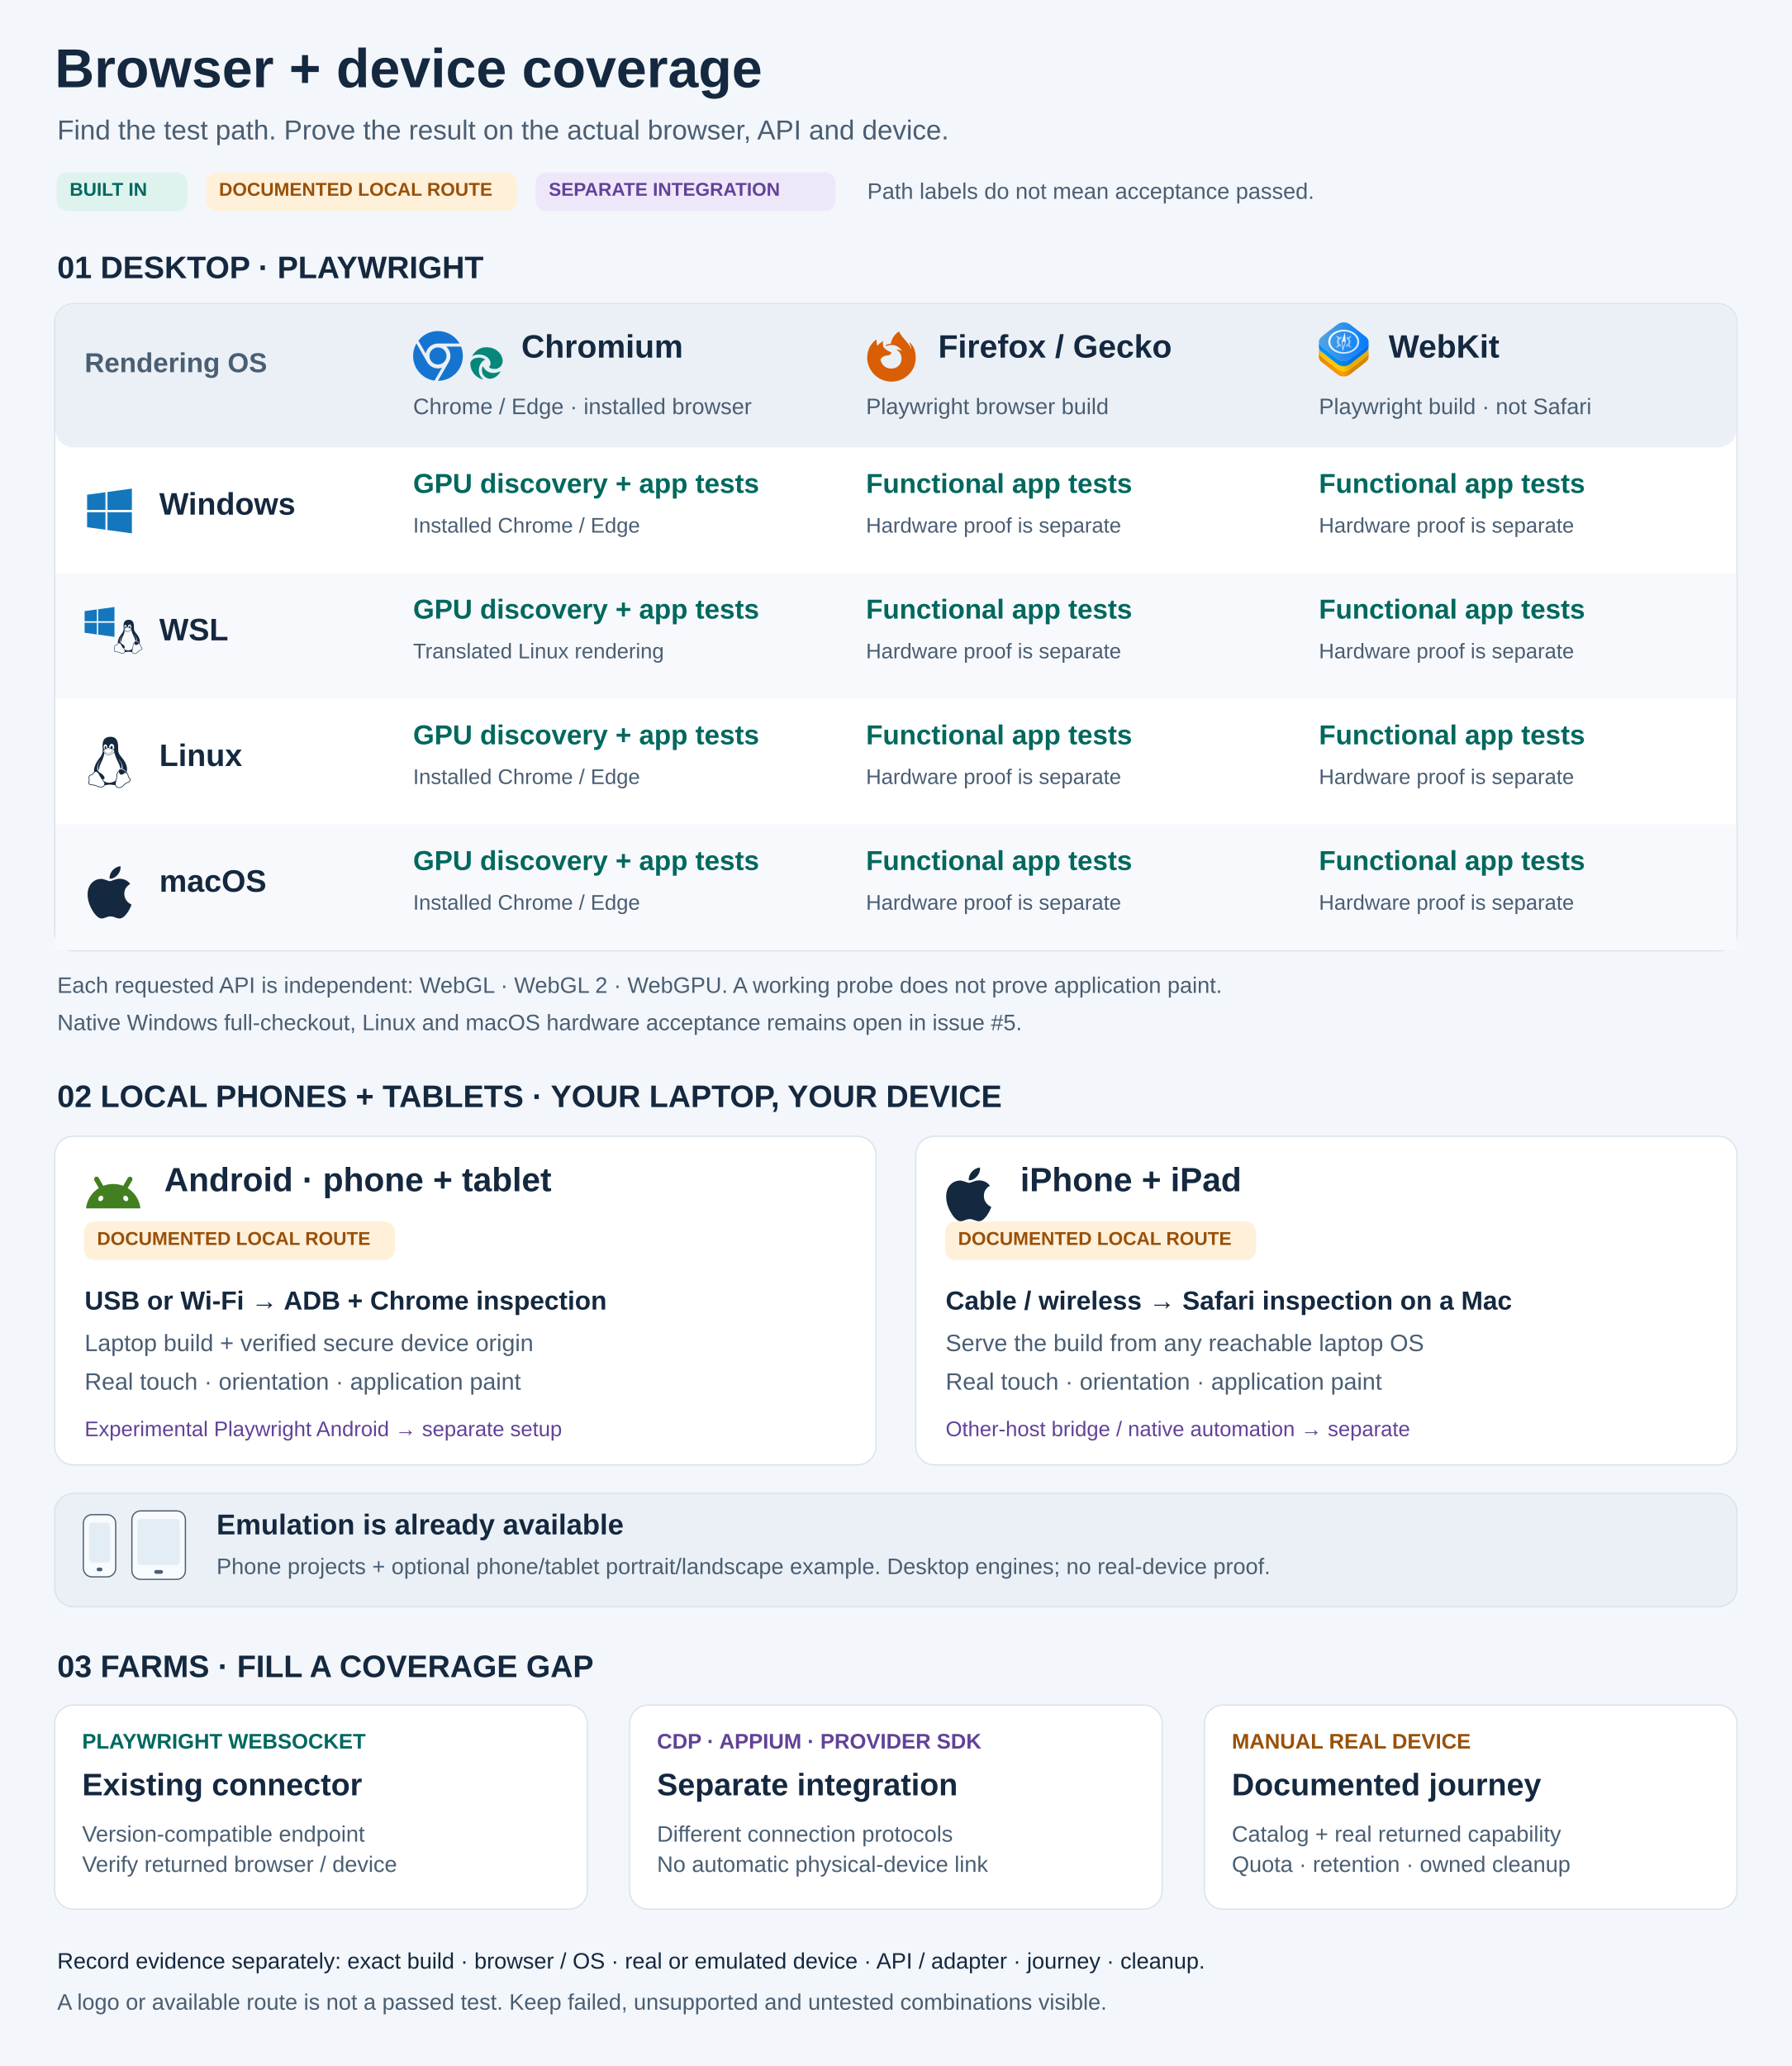
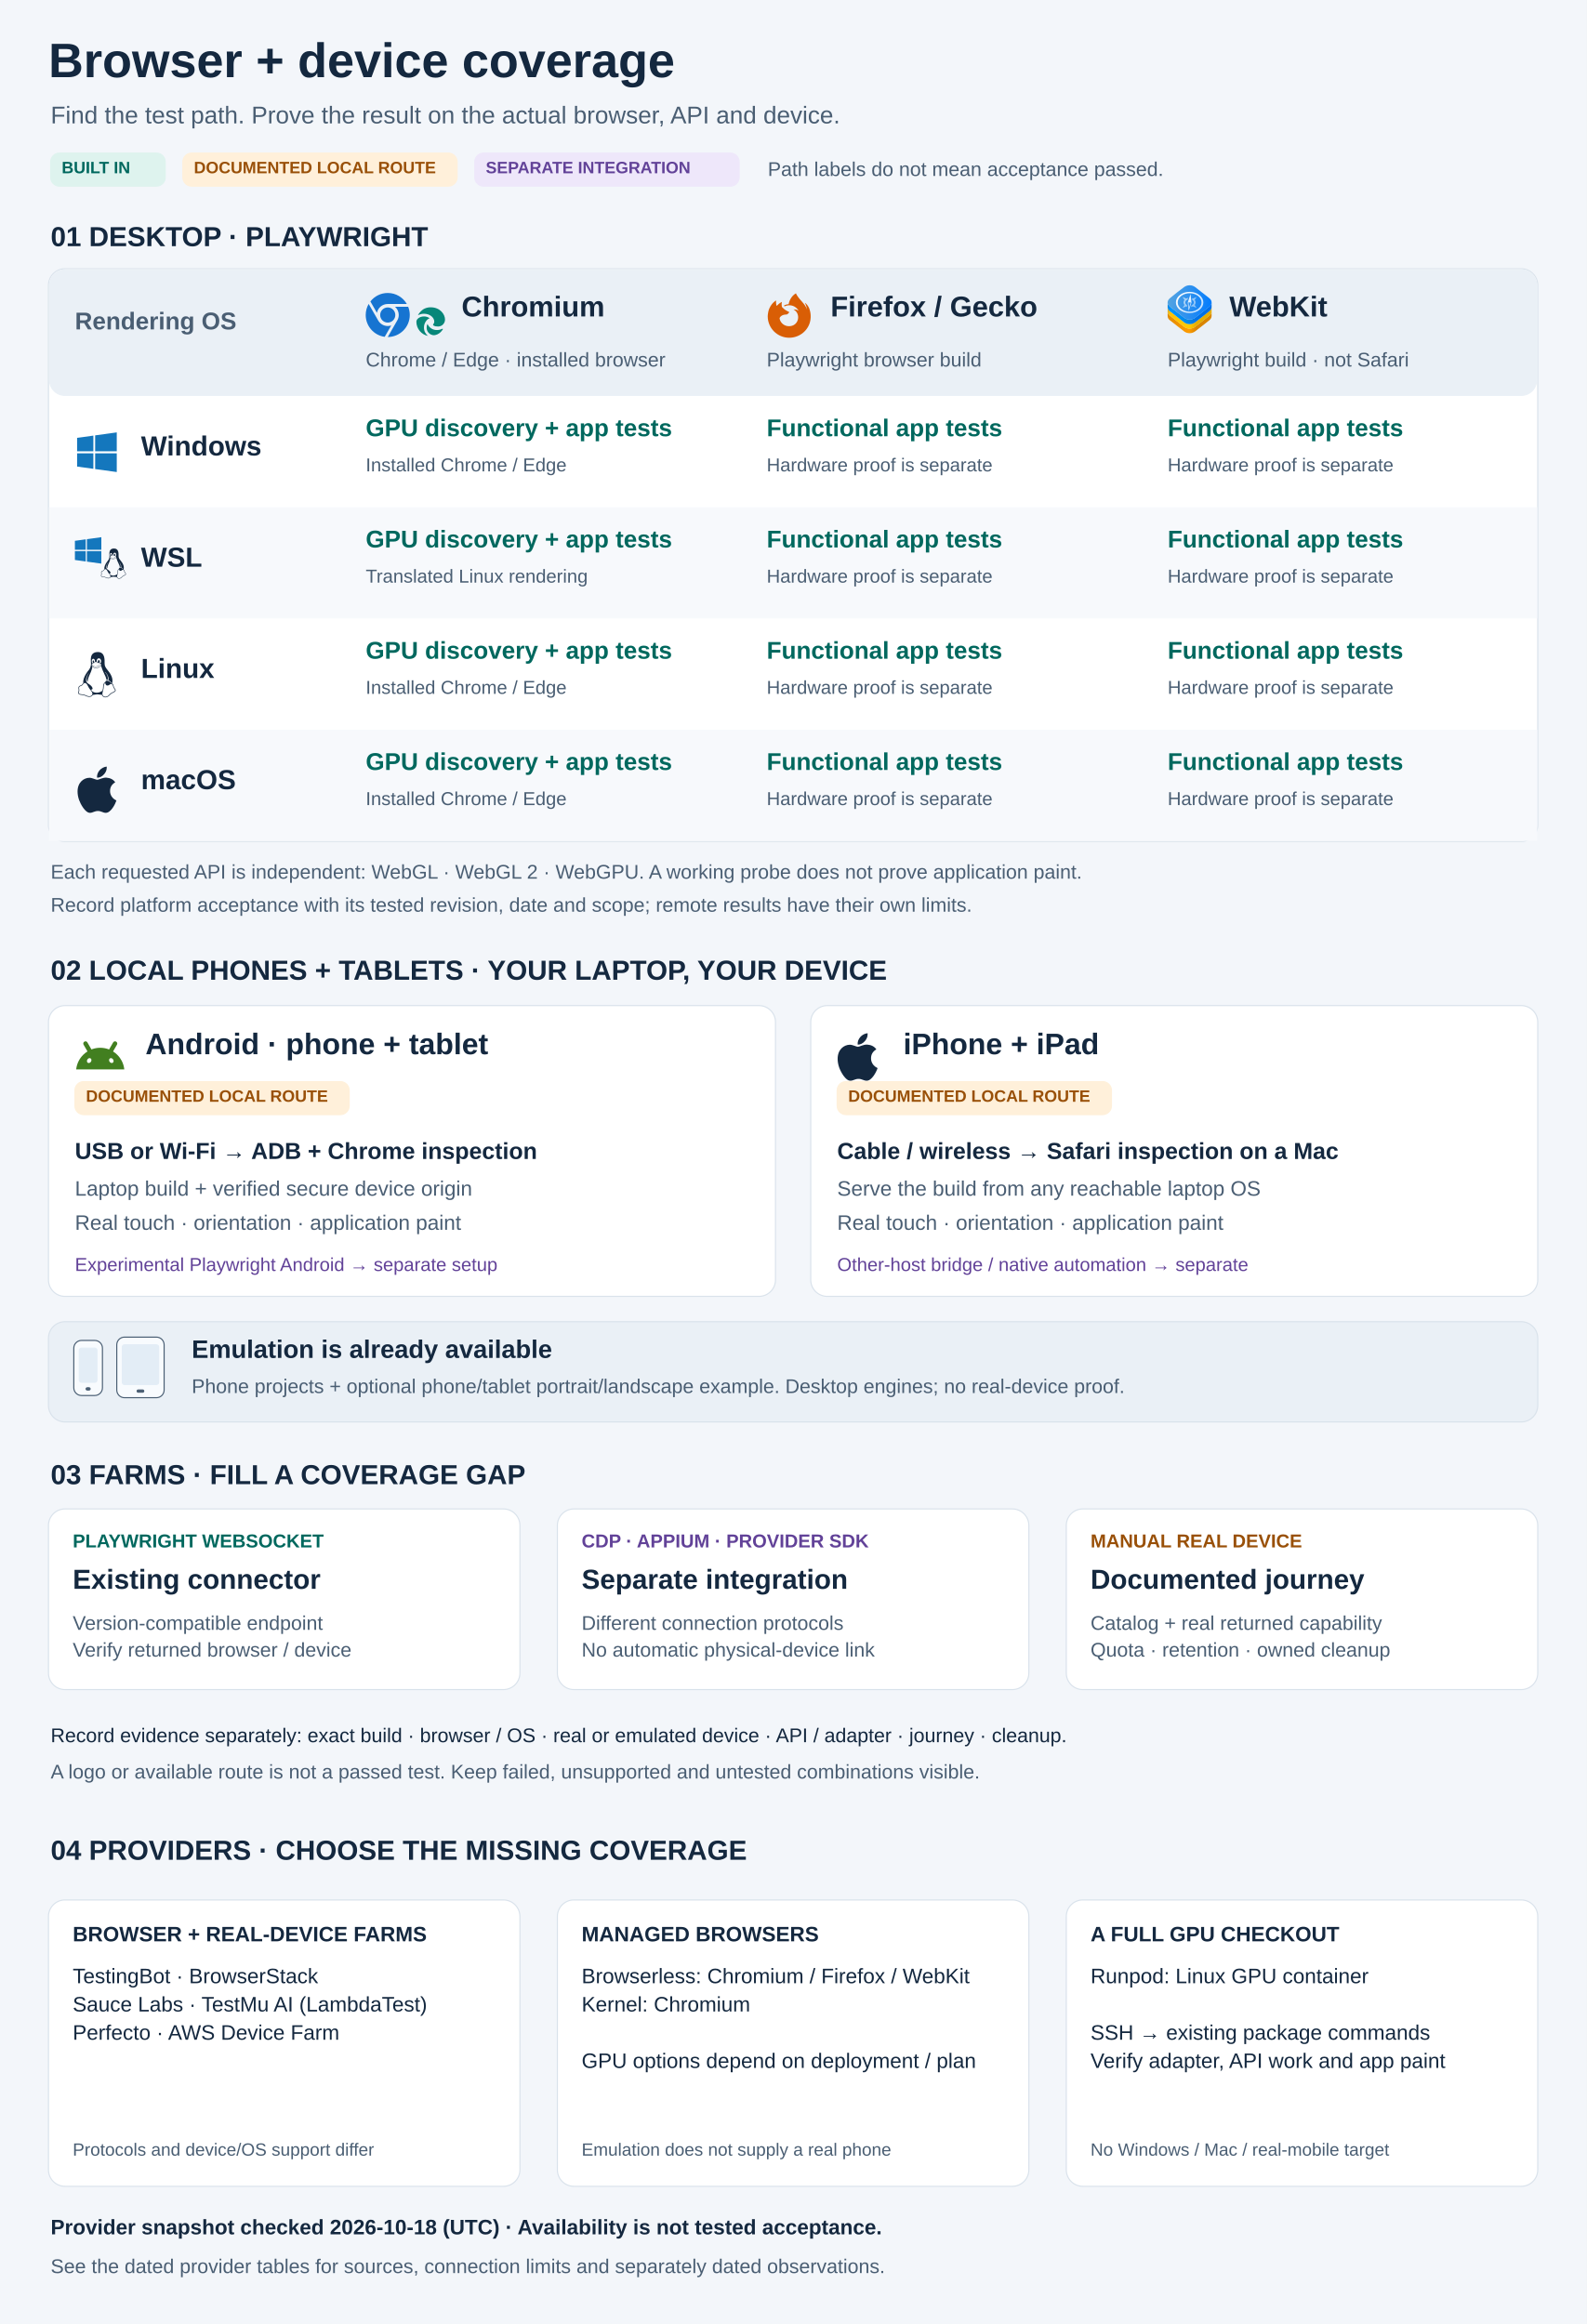
- <svg xmlns="http://www.w3.org/2000/svg" viewBox="0 0 1440 1660" width="1440" height="1660" font-family="Arial, Helvetica, sans-serif" role="img" aria-labelledby="title desc">
-   <rect x="0" y="0" width="1440" height="1660" rx="0" fill="#f3f6fa" stroke="#f3f6fa" />
+ <svg xmlns="http://www.w3.org/2000/svg" viewBox="0 0 1440 2110" width="1440" height="2110" font-family="Arial, Helvetica, sans-serif" role="img" aria-labelledby="title desc">
+   <rect x="0" y="0" width="1440" height="2110" rx="0" fill="#f3f6fa" stroke="#f3f6fa" />
  <text font-size="44" fill="#14283f" font-weight="700">
    <tspan x="44" y="70.08">Browser + device coverage</tspan>
  </text>
  <text font-size="22" fill="#4a5e73" font-weight="400">
    <tspan x="46" y="112.04">Find the test path. Prove the result on the actual browser, API and device.</tspan>
  </text>
  <rect x="46" y="139" width="104" height="30" rx="8" fill="#def3ee" stroke="#def3ee" />
  <text font-size="15" fill="#00685e" font-weight="700">
    <tspan x="56" y="157.3">BUILT IN</tspan>
  </text>
  <rect x="166" y="139" width="249" height="30" rx="8" fill="#fff0da" stroke="#fff0da" />
  <text font-size="15" fill="#995008" font-weight="700">
    <tspan x="176" y="157.3">DOCUMENTED LOCAL ROUTE</tspan>
  </text>
  <rect x="431" y="139" width="240" height="30" rx="8" fill="#eee7fa" stroke="#eee7fa" />
  <text font-size="15" fill="#624298" font-weight="700">
    <tspan x="441" y="157.3">SEPARATE INTEGRATION</tspan>
  </text>
  <text font-size="18" fill="#4a5e73" font-weight="400">
    <tspan x="697" y="159.76">Path labels do not mean acceptance passed.</tspan>
  </text>
  <text font-size="25" fill="#14283f" font-weight="700">
    <tspan x="46" y="223.5">01   DESKTOP · PLAYWRIGHT</tspan>
  </text>
  <rect x="44" y="244" width="1352" height="520" rx="15" fill="white" stroke="#d9e2eb" />
  <rect x="45" y="245" width="1350" height="114" rx="14" fill="#eaf0f6" stroke="#eaf0f6" />
  <text font-size="22" fill="#4a5e73" font-weight="700">
    <tspan x="68" y="299.04">Rendering OS</tspan>
  </text>
  <svg x="332" y="266" width="40" height="40.0" viewBox="0 0 512 512" fill="#1674d1" color="#1674d1">
    <path fill="currentColor" d="M0 256c0-46.6 12.5-90.4 34.3-128.9L144.1 318.3c21.9 39.2 63.8 65.7 111.9 65.7 14.3 0 27.1-2.3 40.8-6.6L220.5 509.6C95.9 492.3 0 385.3 0 256zm365.1 65.6c12.3-19.2 18.9-42.5 18.9-65.6 0-38.2-16.8-72.5-43.3-96l152.7 0c12 29.6 18.6 62.1 18.6 96 0 141.4-114.6 255.1-256 256L365.1 321.6zM477.8 128L256 128c-62.9 0-113.7 44.1-125.5 102.7L54.2 98.5C101 38.5 174 0 256 0 350.8 0 433.5 51.5 477.8 128zM344 256a88 88 0 1 1 -176 0 88 88 0 1 1 176 0z" />
  </svg>
  <svg x="378" y="279" width="26" height="26.0" viewBox="0 0 512 512" fill="#078779" color="#078779">
    <path fill="currentColor" d="M120.1 37.4c41-25.2 87.6-38.2 134.9-37.4 168 0 257 123.8 257 219.5-.1 32.7-13 63.9-35.9 87.2-22.9 23.2-54 36.5-86.7 37-75.2 0-91.5-23.1-91.5-32 0-3.8 1.2-6.2 4.8-9.4l1-1.2 .4-1.6c10.5-11.5 15.9-26.2 15.9-41.6 0-78.7-82.2-142.7-184-142.7-37.5-.3-74.5 8.9-107.5 26.9 27-57.5 82.7-97.6 91.3-103.8 .8-.6 .3-.8 .3-.8zm15.6 318.1c-1.4 30 4.6 60 16.4 87.2 13.6 26.4 32.7 51 56.5 69.3-59.5-11.5-111.5-43.9-149.4-89.3-38.1-46.4-59.2-104.3-59.2-164.8 0-51.2 62.4-94.4 136-94.4 36.6-.6 72.4 10.9 101.8 32.7l-3.6 1.2c-51.5 17.6-98.5 90.7-98.5 158.1zM469.8 400l-.7 .1c-11.8 18.8-25.9 35.1-42.2 49.5-30.8 28-68.1 45.5-108.8 49.9-18.6 .3-36.8-3.2-53.8-11.4-25.6-10.3-47.1-30-61.6-53-14.4-23.9-21.1-51.7-19-79.6-.6-20.1 5.4-40.3 15-58.2 13.9 33.1 37.5 61.3 67.6 80.8s65.5 29.5 101.4 28.6c31 .3 62.1-6.7 90.2-20.5l1.9-.9c3.9-2.3 7.7-3.9 11.6 0 4.5 4.9 1.8 9.2-1.2 14-.2 .2-.3 .5-.4 .7z" />
  </svg>
  <text font-size="26" fill="#14283f" font-weight="700">
    <tspan x="419" y="287.32">Chromium</tspan>
  </text>
  <text font-size="18" fill="#4a5e73" font-weight="400">
    <tspan x="332" y="332.76">Chrome / Edge · installed browser</tspan>
  </text>
  <svg x="696" y="266" width="41" height="41.0" viewBox="0 0 512 512" fill="#d95e05" color="#d95e05">
    <path fill="currentColor" d="M130.2 127.5l0 0zm351.4 45.4c-10.6-25.5-32.1-53-48.9-61.7 13.7 26.9 21.7 53.9 24.7 74 0 .1 0 .3 .1 .4-27.6-68.8-74.4-96.5-112.6-156.8-15-23.7-10.9-25.2-13.1-24.7l-.1 .1c-46.7 26-75.3 78.4-82.6 122.7-16.6 .9-32.9 5-47.9 12.1-1.4 .6-2.5 1.7-3.1 3s-.9 2.8-.6 4.3c.2 .8 .6 1.6 1.1 2.3s1.2 1.3 1.9 1.7 1.6 .7 2.4 .8 1.7 0 2.5-.3l.5-.2c15.5-7.3 32.4-11.2 49.5-11.3 62.8-.6 97.2 44 107.6 62.3-13-9.2-36.4-18.2-58.8-14.3 87.7 43.9 64.2 194.5-57.4 189.2-59.5-2.6-97.1-51-100.5-90.8 0 0 11.2-41.9 80.6-41.9 7.5 0 28.9-20.9 29.3-27-.1-2-42.5-18.9-59.1-35.2-8.8-8.7-13.1-12.9-16.8-16.1-2-1.7-4.1-3.3-6.3-4.8-5.6-19.5-5.8-40-.7-59.6-25.1 11.4-44.6 29.4-58.7 45.4l-.1 0c-9.7-12.2-9-52.6-8.4-61.1-.1-.5-7.2 3.7-8.2 4.3-8.6 6.1-16.5 12.9-23.8 20.4-16.3 16.6-44.1 50.2-55.5 101.2-4.5 20.4-6.8 44.4-6.8 52.3 0 134.7 109.2 243.9 243.9 243.9 120.6 0 223-87.2 240.4-202.6 11.6-76.7-14.7-131.1-14.7-132z" />
  </svg>
  <text font-size="26" fill="#14283f" font-weight="700">
    <tspan x="754" y="287.32">Firefox / Gecko</tspan>
  </text>
  <text font-size="18" fill="#4a5e73" font-weight="400">
    <tspan x="696" y="332.76">Playwright browser build</tspan>
  </text>
  <svg x="1060" y="259" width="40" height="43.542" viewBox="0 0 463 504" fill="#14283f" color="#14283f">
    <defs>
      <linearGradient id="bottom" x1="0%" x2="100%" y1="27.5%" y2="27.5%">
        <stop offset="0%" stop-color="#db8700" />
        <stop offset="6%" stop-color="#e68d00" />
        <stop offset="49%" stop-color="#fd9b00" />
        <stop offset="65%" stop-color="#d98500" />
        <stop offset="100%" stop-color="#d98500" />
      </linearGradient>
      <linearGradient id="middle" x1="0%" x2="100%" y1="27.5%" y2="27.5%">
        <stop offset="0%" stop-color="#d9af2b" />
        <stop offset="6%" stop-color="#ffc204" />
        <stop offset="49%" stop-color="#ffca00" />
        <stop offset="64%" stop-color="#e5ae00" />
        <stop offset="100%" stop-color="#e5ae00" />
      </linearGradient>
      <linearGradient id="top" x1="0%" x2="100%" y1="27.5%" y2="27.5%">
        <stop offset="0%" stop-color="#0086e6" />
        <stop offset="8%" stop-color="#0094fe" />
        <stop offset="49%" stop-color="#0186e4" />
        <stop offset="64%" stop-color="#0072e5" />
        <stop offset="100%" stop-color="#006ee7" />
      </linearGradient>
      <linearGradient id="cover" x1="0%" x2="100%" y1="50%" y2="60%">
        <stop offset="0%" stop-color="#54a4e1" />
        <stop offset="100%" stop-color="#027bfe" />
      </linearGradient>
      <linearGradient id="compass" x1="0%" x2="100%" y1="20%" y2="80%">
        <stop offset="0%" stop-color="#ffffff" />
        <stop offset="100%" stop-color="#c0e0ff" />
      </linearGradient>
      <linearGradient id="rose" x1="0%" x2="100%" y1="20%" y2="80%">
        <stop offset="0%" stop-color="#aed4f5" />
        <stop offset="100%" stop-color="#88c1fa" />
      </linearGradient>
    </defs>
    <path fill="url(#bottom)" d="M4.7 253.6a46.1 46.1 0 0 0-4.7 21c0 16.8 8.4 32.6 23.5 44.4 15.2 11.8 134.9 105.7 150.2 117.5A94 94 0 0 0 231 455c21.7 0 41.1-6.7 57.3-18.7 16.1-12 135.4-104.5 150.2-117.5 14.8-13 23.5-27.6 23.5-44.4v48.5c0 16.8-8.7 31.4-23.5 44.4s-134 105.5-150.2 117.5a94.6 94.6 0 0 1-57.3 18.7 94 94 0 0 1-57.3-18.5c-15.3-11.8-135-105.7-150.2-117.5A56.5 56.5 0 0 1 0 323.1v-48.7a46 46 0 0 1 4.7-20.8Z" />
    <path fill="url(#middle)" d="M4.7 206.1a46.1 46.1 0 0 0-4.7 21c0 16.8 8.4 32.6 23.5 44.4C38.7 283.3 158.4 377.2 173.7 389a94 94 0 0 0 57.3 18.5c21.7 0 41.1-6.7 57.3-18.7 16.1-12 135.4-104.5 150.2-117.5 14.8-13 23.5-27.6 23.5-44.4v48.5c0 16.8-8.7 31.4-23.5 44.4s-134 105.5-150.2 117.5A94.6 94.6 0 0 1 231 456a94 94 0 0 1-57.3-18.5C158.4 425.7 38.7 331.8 23.5 320A56.5 56.5 0 0 1 0 275.6v-48.7a46 46 0 0 1 4.7-20.8Z" />
    <path fill="url(#top)" d="M4.7 158.6a46.1 46.1 0 0 0-4.7 21c0 16.8 8.4 32.6 23.5 44.4 15.2 11.8 134.9 105.7 150.2 117.5A94 94 0 0 0 231 360c21.7 0 41.1-6.7 57.3-18.7 16.1-12 135.4-104.5 150.2-117.5 14.8-13 23.5-27.6 23.5-44.4v48.5c0 16.8-8.7 31.4-23.5 44.4s-134 105.5-150.2 117.5a94.6 94.6 0 0 1-57.3 18.7 94 94 0 0 1-57.3-18.5c-15.3-11.8-135-105.7-150.2-117.5A56.5 56.5 0 0 1 0 228.1v-48.7a46 46 0 0 1 4.7-20.8Z" />
    <path fill="url(#cover)" d="M173.7 342.6C158.4 330.8 38.7 236.9 23.5 225A56.5 56.5 0 0 1 0 180.6c0-16.8 7.2-29 23.5-44.4 16.3-15.4 134-106.8 150.2-117.8C190 7.4 209.3 0 231 0c21.7 0 41 6.6 57.3 18.4A7537 7537 0 0 1 438.5 136c14.5 12.4 23.5 27.6 23.5 44.4 0 16.8-8.7 31.4-23.5 44.4s-134 105.6-150.2 117.6A94.6 94.6 0 0 1 231 361a94 94 0 0 1-57.3-18.4Z" />
    <path fill="url(#compass)" d="M319.5 249c48.9-37.8 48.9-99.2 0-137s-128.1-37.8-177 0c-48.9 37.8-48.9 99.2 0 137s128.1 37.8 177 0Zm13.4 10.3c-56.3 43.6-147.5 43.6-203.8 0-56.3-43.5-56.3-114.1 0-157.6C185.4 58 276.6 58 333 101.7c56.3 43.5 56.3 114.1 0 157.6Zm-92-166.5 9.4 89-29.2 86.4-9.4-89 29.2-86.4Zm-22.4 86.8 6 59 19-57.3-25-1.7Z" />
    <path fill="url(#rose)" d="M256.8 135.6c3 1 5.8 2.2 8.6 3.6l39-15.9-20.5 30.2a40.3 40.3 0 0 1 0 54l20.5 30.2-39.1-16c-6 3-12.3 5.2-19 6.5l6-17.5c3.5-1.5 6.8-3.4 9.8-5.7 17.5-13.6 17.5-35.5 0-49-1-.9-2.2-1.6-3.4-2.4l-1.9-18Zm-100.2-12.3 39 16a74 74 0 0 1 20.1-6.8l-5.8 17.2a46 46 0 0 0-11 6.3c-17.5 13.5-17.5 35.4 0 49l4.4 3 1.9 17.7a70.9 70.9 0 0 1-9.5-4l-39.1 16 20.6-30.3a40.3 40.3 0 0 1 0-53.9l-20.6-30.2Z" />
  </svg>
  <text font-size="26" fill="#14283f" font-weight="700">
    <tspan x="1116" y="287.32">WebKit</tspan>
  </text>
  <text font-size="18" fill="#4a5e73" font-weight="400">
    <tspan x="1060" y="332.76">Playwright build · not Safari</tspan>
  </text>
  <svg x="70" y="390" width="36" height="41.143" viewBox="0 0 448 512" fill="#1477bd" color="#1477bd">
    <path fill="currentColor" d="M0 93.7l183.6-25.3 0 177.4-183.6 0 0-152.1zM0 418.3l183.6 25.3 0-175.2-183.6 0 0 149.9zm203.8 28l244.2 33.7 0-211.6-244.2 0 0 177.9zm0-380.6l0 180.1 244.2 0 0-213.8-244.2 33.7z" />
  </svg>
  <text font-size="25" fill="#14283f" font-weight="700">
    <tspan x="128" y="413.5">Windows</tspan>
  </text>
  <text font-size="22" fill="#00685e" font-weight="700">
    <tspan x="332" y="396.04">GPU discovery + app tests</tspan>
  </text>
  <text font-size="17" fill="#4a5e73" font-weight="400">
    <tspan x="332" y="427.94">Installed Chrome / Edge</tspan>
  </text>
  <text font-size="22" fill="#00685e" font-weight="700">
    <tspan x="696" y="396.04">Functional app tests</tspan>
  </text>
  <text font-size="17" fill="#4a5e73" font-weight="400">
    <tspan x="696" y="427.94">Hardware proof is separate</tspan>
  </text>
  <text font-size="22" fill="#00685e" font-weight="700">
    <tspan x="1060" y="396.04">Functional app tests</tspan>
  </text>
  <text font-size="17" fill="#4a5e73" font-weight="400">
    <tspan x="1060" y="427.94">Hardware proof is separate</tspan>
  </text>
  <rect x="45" y="461" width="1350" height="100" rx="0" fill="#f7f9fc" stroke="#f7f9fc" />
  <svg x="68" y="486" width="24" height="27.429" viewBox="0 0 448 512" fill="#1477bd" color="#1477bd">
    <path fill="currentColor" d="M0 93.7l183.6-25.3 0 177.4-183.6 0 0-152.1zM0 418.3l183.6 25.3 0-175.2-183.6 0 0 149.9zm203.8 28l244.2 33.7 0-211.6-244.2 0 0 177.9zm0-380.6l0 180.1 244.2 0 0-213.8-244.2 33.7z" />
  </svg>
  <svg x="91" y="498" width="24" height="27.429" viewBox="0 0 448 512" fill="#14283f" color="#14283f">
    <path fill="currentColor" d="M220.9 123.3c1 .5 1.8 1.7 3 1.7 1.1 0 2.8-.4 2.9-1.5 .2-1.4-1.9-2.3-3.2-2.9-1.7-.7-3.9-1-5.5-.1-.4 .2-.8 .7-.6 1.1 .3 1.3 2.3 1.1 3.4 1.7zM199 125c1.2 0 2-1.2 3-1.7 1.1-.6 3.1-.4 3.5-1.6 .2-.4-.2-.9-.6-1.1-1.6-.9-3.8-.6-5.5 .1-1.3 .6-3.4 1.5-3.2 2.9 .1 1 1.8 1.5 2.8 1.4zM420 403.8c-3.6-4-5.3-11.6-7.2-19.7-1.8-8.1-3.9-16.8-10.5-22.4-1.3-1.1-2.6-2.1-4-2.9-1.3-.8-2.7-1.5-4.1-2 9.2-27.3 5.6-54.5-3.7-79.1-11.4-30.1-31.3-56.4-46.5-74.4-17.1-21.5-33.7-41.9-33.4-72 .5-45.9 5.1-131.2-75.8-131.3-102.4-.2-76.8 103.4-77.9 135.2-1.7 23.4-6.4 41.8-22.5 64.7-18.9 22.5-45.5 58.8-58.1 96.7-6 17.9-8.8 36.1-6.2 53.3-6.5 5.8-11.4 14.7-16.6 20.2-4.2 4.3-10.3 5.9-17 8.3s-14 6-18.5 14.5c-2.1 3.9-2.8 8.1-2.8 12.4 0 3.9 .6 7.9 1.2 11.8 1.2 8.1 2.5 15.7 .8 20.8-5.2 14.4-5.9 24.4-2.2 31.7 3.8 7.3 11.4 10.5 20.1 12.3 17.3 3.6 40.8 2.7 59.3 12.5 19.8 10.4 39.9 14.1 55.9 10.4 11.6-2.6 21.1-9.6 25.9-20.2 12.5-.1 26.3-5.4 48.3-6.6 14.9-1.2 33.6 5.3 55.1 4.1 .6 2.3 1.4 4.6 2.5 6.7l0 .1c8.3 16.7 23.8 24.3 40.3 23 16.6-1.3 34.1-11 48.3-27.9 13.6-16.4 36-23.2 50.9-32.2 7.4-4.5 13.4-10.1 13.9-18.3 .4-8.2-4.4-17.3-15.5-29.7zM223.8 87.3c9.8-22.2 34.2-21.8 44-.4 6.5 14.2 3.6 30.9-4.3 40.4-1.6-.8-5.9-2.6-12.6-4.9 1.1-1.2 3.1-2.7 3.9-4.6 4.8-11.8-.2-27-9.1-27.3-7.3-.5-13.9 10.8-11.8 23-4.1-2-9.4-3.5-13-4.4-1-6.9-.3-14.6 2.9-21.8zM183.1 75.8c10.1 0 20.8 14.2 19.1 33.5-3.5 1-7.1 2.5-10.2 4.6 1.2-8.9-3.3-20.1-9.6-19.6-8.4 .7-9.8 21.2-1.8 28.1 1 .8 1.9-.2-5.9 5.5-15.6-14.6-10.5-52.1 8.4-52.1zm-13.6 60.7c6.2-4.6 13.6-10 14.1-10.5 4.7-4.4 13.5-14.2 27.9-14.2 7.1 0 15.6 2.3 25.9 8.9 6.3 4.1 11.3 4.4 22.6 9.3 8.4 3.5 13.7 9.7 10.5 18.2-2.6 7.1-11 14.4-22.7 18.1-11.1 3.6-19.8 16-38.2 14.9-3.9-.2-7-1-9.6-2.1-8-3.5-12.2-10.4-20-15-8.6-4.8-13.2-10.4-14.7-15.3-1.4-4.9 0-9 4.2-12.3zm3.3 334c-2.7 35.1-43.9 34.4-75.3 18-29.9-15.8-68.6-6.5-76.5-21.9-2.4-4.7-2.4-12.7 2.6-26.4l0-.2c2.4-7.6 .6-16-.6-23.9-1.2-7.8-1.8-15 .9-20 3.5-6.7 8.5-9.1 14.8-11.3 10.3-3.7 11.8-3.4 19.6-9.9 5.5-5.7 9.5-12.9 14.3-18 5.1-5.5 10-8.1 17.7-6.9 8.1 1.2 15.1 6.8 21.9 16l19.6 35.6c9.5 19.9 43.1 48.4 41 68.9zm-1.4-25.9c-4.1-6.6-9.6-13.6-14.4-19.6 7.1 0 14.2-2.2 16.7-8.9 2.3-6.2 0-14.9-7.4-24.9-13.5-18.2-38.3-32.5-38.3-32.5-13.5-8.4-21.1-18.7-24.6-29.9s-3-23.3-.3-35.2c5.2-22.9 18.6-45.2 27.2-59.2 2.3-1.7 .8 3.2-8.7 20.8-8.5 16.1-24.4 53.3-2.6 82.4 .6-20.7 5.5-41.8 13.8-61.5 12-27.4 37.3-74.9 39.3-112.7 1.1 .8 4.6 3.2 6.2 4.1 4.6 2.7 8.1 6.7 12.6 10.3 12.4 10 28.5 9.2 42.4 1.2 6.2-3.5 11.2-7.5 15.9-9 9.9-3.1 17.8-8.6 22.3-15 7.7 30.4 25.7 74.3 37.2 95.7 6.1 11.4 18.3 35.5 23.6 64.6 3.3-.1 7 .4 10.9 1.4 13.8-35.7-11.7-74.2-23.3-84.9-4.7-4.6-4.9-6.6-2.6-6.5 12.6 11.2 29.2 33.7 35.2 59 2.8 11.6 3.3 23.7 .4 35.7 16.4 6.8 35.9 17.9 30.7 34.8-2.2-.1-3.2 0-4.2 0 3.2-10.1-3.9-17.6-22.8-26.1-19.6-8.6-36-8.6-38.3 12.5-12.1 4.2-18.3 14.7-21.4 27.3-2.8 11.2-3.6 24.7-4.4 39.9-.5 7.7-3.6 18-6.8 29-32.1 22.9-76.7 32.9-114.3 7.2zm257.4-11.5c-.9 16.8-41.2 19.9-63.2 46.5-13.2 15.7-29.4 24.4-43.6 25.5s-26.5-4.8-33.7-19.3c-4.7-11.1-2.4-23.1 1.1-36.3 3.7-14.2 9.2-28.8 9.9-40.6 .8-15.2 1.7-28.5 4.2-38.7 2.6-10.3 6.6-17.2 13.7-21.1 .3-.2 .7-.3 1-.5 .8 13.2 7.3 26.6 18.8 29.5 12.6 3.3 30.7-7.5 38.4-16.3 9-.3 15.7-.9 22.6 5.1 9.9 8.5 7.1 30.3 17.1 41.6 10.6 11.6 14 19.5 13.7 24.6zM173.4 148.7c2 1.9 4.7 4.5 8 7.1 6.6 5.2 15.8 10.6 27.3 10.6 11.6 0 22.5-5.9 31.8-10.8 4.9-2.6 10.9-7 14.8-10.4s5.9-6.3 3.1-6.6-2.6 2.6-6 5.1c-4.4 3.2-9.7 7.4-13.9 9.8-7.4 4.2-19.5 10.2-29.9 10.2s-18.7-4.8-24.9-9.7c-3.1-2.5-5.7-5-7.7-6.9-1.5-1.4-1.9-4.6-4.3-4.9-1.4-.1-1.8 3.7 1.7 6.5z" />
  </svg>
  <text font-size="25" fill="#14283f" font-weight="700">
    <tspan x="128" y="514.5">WSL</tspan>
  </text>
  <text font-size="22" fill="#00685e" font-weight="700">
    <tspan x="332" y="497.04">GPU discovery + app tests</tspan>
  </text>
  <text font-size="17" fill="#4a5e73" font-weight="400">
    <tspan x="332" y="528.94">Translated Linux rendering</tspan>
  </text>
  <text font-size="22" fill="#00685e" font-weight="700">
    <tspan x="696" y="497.04">Functional app tests</tspan>
  </text>
  <text font-size="17" fill="#4a5e73" font-weight="400">
    <tspan x="696" y="528.94">Hardware proof is separate</tspan>
  </text>
  <text font-size="22" fill="#00685e" font-weight="700">
    <tspan x="1060" y="497.04">Functional app tests</tspan>
  </text>
  <text font-size="17" fill="#4a5e73" font-weight="400">
    <tspan x="1060" y="528.94">Hardware proof is separate</tspan>
  </text>
  <svg x="70" y="592" width="36" height="41.143" viewBox="0 0 448 512" fill="#14283f" color="#14283f">
    <path fill="currentColor" d="M220.9 123.3c1 .5 1.8 1.7 3 1.7 1.1 0 2.8-.4 2.9-1.5 .2-1.4-1.9-2.3-3.2-2.9-1.7-.7-3.9-1-5.5-.1-.4 .2-.8 .7-.6 1.1 .3 1.3 2.3 1.1 3.4 1.7zM199 125c1.2 0 2-1.2 3-1.7 1.1-.6 3.1-.4 3.5-1.6 .2-.4-.2-.9-.6-1.1-1.6-.9-3.8-.6-5.5 .1-1.3 .6-3.4 1.5-3.2 2.9 .1 1 1.8 1.5 2.8 1.4zM420 403.8c-3.6-4-5.3-11.6-7.2-19.7-1.8-8.1-3.9-16.8-10.5-22.4-1.3-1.1-2.6-2.1-4-2.9-1.3-.8-2.7-1.5-4.1-2 9.2-27.3 5.6-54.5-3.7-79.1-11.4-30.1-31.3-56.4-46.5-74.4-17.1-21.5-33.7-41.9-33.4-72 .5-45.9 5.1-131.2-75.8-131.3-102.4-.2-76.8 103.4-77.9 135.2-1.7 23.4-6.4 41.8-22.5 64.7-18.9 22.5-45.5 58.8-58.1 96.7-6 17.9-8.8 36.1-6.2 53.3-6.5 5.8-11.4 14.7-16.6 20.2-4.2 4.3-10.3 5.9-17 8.3s-14 6-18.5 14.5c-2.1 3.9-2.8 8.1-2.8 12.4 0 3.9 .6 7.9 1.2 11.8 1.2 8.1 2.5 15.7 .8 20.8-5.2 14.4-5.9 24.4-2.2 31.7 3.8 7.3 11.4 10.5 20.1 12.3 17.3 3.6 40.8 2.7 59.3 12.5 19.8 10.4 39.9 14.1 55.9 10.4 11.6-2.6 21.1-9.6 25.9-20.2 12.5-.1 26.3-5.4 48.3-6.6 14.9-1.2 33.6 5.3 55.1 4.1 .6 2.3 1.4 4.6 2.5 6.7l0 .1c8.3 16.7 23.8 24.3 40.3 23 16.6-1.3 34.1-11 48.3-27.9 13.6-16.4 36-23.2 50.9-32.2 7.4-4.5 13.4-10.1 13.9-18.3 .4-8.2-4.4-17.3-15.5-29.7zM223.8 87.3c9.8-22.2 34.2-21.8 44-.4 6.5 14.2 3.6 30.9-4.3 40.4-1.6-.8-5.9-2.6-12.6-4.9 1.1-1.2 3.1-2.7 3.9-4.6 4.8-11.8-.2-27-9.1-27.3-7.3-.5-13.9 10.8-11.8 23-4.1-2-9.4-3.5-13-4.4-1-6.9-.3-14.6 2.9-21.8zM183.1 75.8c10.1 0 20.8 14.2 19.1 33.5-3.5 1-7.1 2.5-10.2 4.6 1.2-8.9-3.3-20.1-9.6-19.6-8.4 .7-9.8 21.2-1.8 28.1 1 .8 1.9-.2-5.9 5.5-15.6-14.6-10.5-52.1 8.4-52.1zm-13.6 60.7c6.2-4.6 13.6-10 14.1-10.5 4.7-4.4 13.5-14.2 27.9-14.2 7.1 0 15.6 2.3 25.9 8.9 6.3 4.1 11.3 4.4 22.6 9.3 8.4 3.5 13.7 9.7 10.5 18.2-2.6 7.1-11 14.4-22.7 18.1-11.1 3.6-19.8 16-38.2 14.9-3.9-.2-7-1-9.6-2.1-8-3.5-12.2-10.4-20-15-8.6-4.8-13.2-10.4-14.7-15.3-1.4-4.9 0-9 4.2-12.3zm3.3 334c-2.7 35.1-43.9 34.4-75.3 18-29.9-15.8-68.6-6.5-76.5-21.9-2.4-4.7-2.4-12.7 2.6-26.4l0-.2c2.4-7.6 .6-16-.6-23.9-1.2-7.8-1.8-15 .9-20 3.5-6.7 8.5-9.1 14.8-11.3 10.3-3.7 11.8-3.4 19.6-9.9 5.5-5.7 9.5-12.9 14.3-18 5.1-5.5 10-8.1 17.7-6.9 8.1 1.2 15.1 6.8 21.9 16l19.6 35.6c9.5 19.9 43.1 48.4 41 68.9zm-1.4-25.9c-4.1-6.6-9.6-13.6-14.4-19.6 7.1 0 14.2-2.2 16.7-8.9 2.3-6.2 0-14.9-7.4-24.9-13.5-18.2-38.3-32.5-38.3-32.5-13.5-8.4-21.1-18.7-24.6-29.9s-3-23.3-.3-35.2c5.2-22.9 18.6-45.2 27.2-59.2 2.3-1.7 .8 3.2-8.7 20.8-8.5 16.1-24.4 53.3-2.6 82.4 .6-20.7 5.5-41.8 13.8-61.5 12-27.4 37.3-74.9 39.3-112.7 1.1 .8 4.6 3.2 6.2 4.1 4.6 2.7 8.1 6.7 12.6 10.3 12.4 10 28.5 9.2 42.4 1.2 6.2-3.5 11.2-7.5 15.9-9 9.9-3.1 17.8-8.6 22.3-15 7.7 30.4 25.7 74.3 37.2 95.7 6.1 11.4 18.3 35.5 23.6 64.6 3.3-.1 7 .4 10.9 1.4 13.8-35.7-11.7-74.2-23.3-84.9-4.7-4.6-4.9-6.6-2.6-6.5 12.6 11.2 29.2 33.7 35.2 59 2.8 11.6 3.3 23.7 .4 35.7 16.4 6.8 35.9 17.9 30.7 34.8-2.2-.1-3.2 0-4.2 0 3.2-10.1-3.9-17.6-22.8-26.1-19.6-8.6-36-8.6-38.3 12.5-12.1 4.2-18.3 14.7-21.4 27.3-2.8 11.2-3.6 24.7-4.4 39.9-.5 7.7-3.6 18-6.8 29-32.1 22.9-76.7 32.9-114.3 7.2zm257.4-11.5c-.9 16.8-41.2 19.9-63.2 46.5-13.2 15.7-29.4 24.4-43.6 25.5s-26.5-4.8-33.7-19.3c-4.7-11.1-2.4-23.1 1.1-36.3 3.7-14.2 9.2-28.8 9.9-40.6 .8-15.2 1.7-28.5 4.2-38.7 2.6-10.3 6.6-17.2 13.7-21.1 .3-.2 .7-.3 1-.5 .8 13.2 7.3 26.6 18.8 29.5 12.6 3.3 30.7-7.5 38.4-16.3 9-.3 15.7-.9 22.6 5.1 9.9 8.5 7.1 30.3 17.1 41.6 10.6 11.6 14 19.5 13.7 24.6zM173.4 148.7c2 1.9 4.7 4.5 8 7.1 6.6 5.2 15.8 10.6 27.3 10.6 11.6 0 22.5-5.9 31.8-10.8 4.9-2.6 10.9-7 14.8-10.4s5.9-6.3 3.1-6.6-2.6 2.6-6 5.1c-4.4 3.2-9.7 7.4-13.9 9.8-7.4 4.2-19.5 10.2-29.9 10.2s-18.7-4.8-24.9-9.7c-3.1-2.5-5.7-5-7.7-6.9-1.5-1.4-1.9-4.6-4.3-4.9-1.4-.1-1.8 3.7 1.7 6.5z" />
  </svg>
  <text font-size="25" fill="#14283f" font-weight="700">
    <tspan x="128" y="615.5">Linux</tspan>
  </text>
  <text font-size="22" fill="#00685e" font-weight="700">
    <tspan x="332" y="598.04">GPU discovery + app tests</tspan>
  </text>
  <text font-size="17" fill="#4a5e73" font-weight="400">
    <tspan x="332" y="629.94">Installed Chrome / Edge</tspan>
  </text>
  <text font-size="22" fill="#00685e" font-weight="700">
    <tspan x="696" y="598.04">Functional app tests</tspan>
  </text>
  <text font-size="17" fill="#4a5e73" font-weight="400">
    <tspan x="696" y="629.94">Hardware proof is separate</tspan>
  </text>
  <text font-size="22" fill="#00685e" font-weight="700">
    <tspan x="1060" y="598.04">Functional app tests</tspan>
  </text>
  <text font-size="17" fill="#4a5e73" font-weight="400">
    <tspan x="1060" y="629.94">Hardware proof is separate</tspan>
  </text>
  <rect x="45" y="663" width="1350" height="100" rx="0" fill="#f7f9fc" stroke="#f7f9fc" />
  <svg x="70" y="693" width="36" height="48.0" viewBox="0 0 384 512" fill="#14283f" color="#14283f">
    <path fill="currentColor" d="M319.1 268.7c-.2-36.7 16.4-64.4 50-84.8-18.8-26.9-47.2-41.7-84.7-44.6-35.5-2.8-74.3 20.7-88.5 20.7-15 0-49.4-19.7-76.4-19.7-55.8 .9-115.1 44.5-115.1 133.2 0 26.2 4.8 53.3 14.4 81.2 12.8 36.7 59 126.7 107.2 125.2 25.2-.6 43-17.9 75.8-17.9 31.8 0 48.3 17.9 76.4 17.9 48.6-.7 90.4-82.5 102.6-119.3-65.2-30.7-61.7-90-61.7-91.9zM262.5 104.5c27.3-32.4 24.8-61.9 24-72.5-24.1 1.4-52 16.4-67.9 34.9-17.5 19.8-27.8 44.3-25.6 71.9 26.1 2 49.9-11.4 69.5-34.3z" />
  </svg>
  <text font-size="25" fill="#14283f" font-weight="700">
    <tspan x="128" y="716.5">macOS</tspan>
  </text>
  <text font-size="22" fill="#00685e" font-weight="700">
    <tspan x="332" y="699.04">GPU discovery + app tests</tspan>
  </text>
  <text font-size="17" fill="#4a5e73" font-weight="400">
    <tspan x="332" y="730.94">Installed Chrome / Edge</tspan>
  </text>
  <text font-size="22" fill="#00685e" font-weight="700">
    <tspan x="696" y="699.04">Functional app tests</tspan>
  </text>
  <text font-size="17" fill="#4a5e73" font-weight="400">
    <tspan x="696" y="730.94">Hardware proof is separate</tspan>
  </text>
  <text font-size="22" fill="#00685e" font-weight="700">
    <tspan x="1060" y="699.04">Functional app tests</tspan>
  </text>
  <text font-size="17" fill="#4a5e73" font-weight="400">
    <tspan x="1060" y="730.94">Hardware proof is separate</tspan>
  </text>
  <text font-size="18" fill="#4a5e73" font-weight="400">
    <tspan x="46" y="797.76">Each requested API is independent: WebGL · WebGL 2 · WebGPU. A working probe does not prove application paint.</tspan>
  </text>
  <text font-size="18" fill="#4a5e73" font-weight="400">
-     <tspan x="46" y="827.76">Native Windows full-checkout, Linux and macOS hardware acceptance remains open in issue #5.</tspan>
+     <tspan x="46" y="827.76">Record platform acceptance with its tested revision, date and scope; remote results have their own limits.</tspan>
  </text>
  <text font-size="25" fill="#14283f" font-weight="700">
    <tspan x="46" y="889.5">02   LOCAL PHONES + TABLETS · YOUR LAPTOP, YOUR DEVICE</tspan>
  </text>
  <rect x="44" y="913" width="660" height="264" rx="15" fill="white" stroke="#d9e2eb" />
  <rect x="736" y="913" width="660" height="264" rx="15" fill="white" stroke="#d9e2eb" />
  <svg x="68" y="941" width="46" height="36.8" viewBox="0 0 640 512" fill="#427f20" color="#427f20">
    <path fill="currentColor" d="M131.2 61.9c5.3-.5 10.6 .6 15.3 3s8.6 6.2 11.3 10.8c17 29.5 34.2 58.9 51.2 88.4 3.5-1.4 7-2.7 10.5-3.9 31.3-10.9 64.2-16.6 97.4-16.9 1 0 2.1 0 3.2 0 38.1 0 76.2 7 111.6 21.1L483 75.7c1.8-3.2 4.3-6 7.2-8.2s6.2-3.9 9.8-4.8c3.1-.8 6.4-1.1 9.6-.8 4.2 .4 8.3 1.7 11.9 3.8 4 2.4 7.3 5.7 9.7 9.7 2 3.4 3.3 7.2 3.8 11.2s.1 8-1.2 11.7c-.6 1.9-1.4 3.7-2.4 5.5l-49.7 85.8c19.5 12.2 37.6 26.5 53.9 42.8 12.3 12.2 23.5 25.4 33.5 39.5 8.2 11.5 15.6 23.6 22.2 36.2 17.5 33.6 28.6 70.5 32.7 108.1l-608 0c4.1-37.7 15.2-74.5 32.7-108.1 14.5-27.9 33.4-53.5 55.7-75.7 16.5-16.4 34.7-30.9 54.5-43.1l-49.5-85.4c-3.7-6.4-4.7-14.1-2.8-21.2 1.9-7.1 6.4-13.1 12.7-16.8 3.6-2.2 7.7-3.5 11.9-3.8zm67.3 215.8c-12.2-8.1-30.1-2.5-40.1 12.5s-8.2 33.8 3.9 41.9 30.1 2.5 40.1-12.5 8.2-33.8-3.9-41.9zm283.6 12.5c-10-15-27.9-20.6-40.1-12.5s-13.9 26.9-3.9 41.9c10 15 27.9 20.6 40.1 12.5s13.9-26.9 3.9-41.9z" />
  </svg>
  <text font-size="27" fill="#14283f" font-weight="700">
    <tspan x="132" y="957.14">Android · phone + tablet</tspan>
  </text>
  <rect x="68" y="982" width="249" height="30" rx="8" fill="#fff0da" stroke="#fff0da" />
  <text font-size="15" fill="#995008" font-weight="700">
    <tspan x="78" y="1000.3">DOCUMENTED LOCAL ROUTE</tspan>
  </text>
  <text font-size="21" fill="#14283f" font-weight="700">
    <tspan x="68" y="1052.22">USB or Wi-Fi → ADB + Chrome inspection</tspan>
  </text>
  <text font-size="19" fill="#4a5e73" font-weight="400">
    <tspan x="68" y="1085.58">Laptop build + verified secure device origin</tspan>
  </text>
  <text font-size="19" fill="#4a5e73" font-weight="400">
    <tspan x="68" y="1116.58">Real touch · orientation · application paint</tspan>
  </text>
  <text font-size="17" fill="#624298" font-weight="400">
    <tspan x="68" y="1153.94">Experimental Playwright Android → separate setup</tspan>
  </text>
  <svg x="760" y="935" width="37" height="49.333" viewBox="0 0 384 512" fill="#14283f" color="#14283f">
    <path fill="currentColor" d="M319.1 268.7c-.2-36.7 16.4-64.4 50-84.8-18.8-26.9-47.2-41.7-84.7-44.6-35.5-2.8-74.3 20.7-88.5 20.7-15 0-49.4-19.7-76.4-19.7-55.8 .9-115.1 44.5-115.1 133.2 0 26.2 4.8 53.3 14.4 81.2 12.8 36.7 59 126.7 107.2 125.2 25.2-.6 43-17.9 75.8-17.9 31.8 0 48.3 17.9 76.4 17.9 48.6-.7 90.4-82.5 102.6-119.3-65.2-30.7-61.7-90-61.7-91.9zM262.5 104.5c27.3-32.4 24.8-61.9 24-72.5-24.1 1.4-52 16.4-67.9 34.9-17.5 19.8-27.8 44.3-25.6 71.9 26.1 2 49.9-11.4 69.5-34.3z" />
  </svg>
  <text font-size="27" fill="#14283f" font-weight="700">
    <tspan x="820" y="957.14">iPhone + iPad</tspan>
  </text>
  <rect x="760" y="982" width="249" height="30" rx="8" fill="#fff0da" stroke="#fff0da" />
  <text font-size="15" fill="#995008" font-weight="700">
    <tspan x="770" y="1000.3">DOCUMENTED LOCAL ROUTE</tspan>
  </text>
  <text font-size="21" fill="#14283f" font-weight="700">
    <tspan x="760" y="1052.22">Cable / wireless → Safari inspection on a Mac</tspan>
  </text>
  <text font-size="19" fill="#4a5e73" font-weight="400">
    <tspan x="760" y="1085.58">Serve the build from any reachable laptop OS</tspan>
  </text>
  <text font-size="19" fill="#4a5e73" font-weight="400">
    <tspan x="760" y="1116.58">Real touch · orientation · application paint</tspan>
  </text>
  <text font-size="17" fill="#624298" font-weight="400">
    <tspan x="760" y="1153.94">Other-host bridge / native automation → separate</tspan>
  </text>
  <rect x="44" y="1200" width="1352" height="91" rx="15" fill="#eaf0f6" stroke="#d9e2eb" />
  <rect x="67" y="1217" width="26" height="50" rx="7" fill="#f8fbfe" stroke="#4a5e73" />
  <rect x="72" y="1224" width="16" height="31" rx="2" fill="#e3edf6" stroke="#e3edf6" />
  <rect x="78.18" y="1260" width="3.64" height="2" rx="1" fill="#4a5e73" stroke="#4a5e73" />
  <rect x="106" y="1214" width="43" height="55" rx="7" fill="#f8fbfe" stroke="#4a5e73" />
  <rect x="111" y="1221" width="33" height="36" rx="2" fill="#e3edf6" stroke="#e3edf6" />
  <rect x="124.49" y="1262" width="6.02" height="2" rx="1" fill="#4a5e73" stroke="#4a5e73" />
  <text font-size="23" fill="#14283f" font-weight="700">
    <tspan x="174" y="1232.86">Emulation is already available</tspan>
  </text>
  <text font-size="18" fill="#4a5e73" font-weight="400">
    <tspan x="174" y="1264.76">Phone projects + optional phone/tablet portrait/landscape example. Desktop engines; no real-device proof.</tspan>
  </text>
  <text font-size="25" fill="#14283f" font-weight="700">
    <tspan x="46" y="1347.5">03   FARMS · FILL A COVERAGE GAP</tspan>
  </text>
  <rect x="44" y="1370" width="428" height="164" rx="15" fill="white" stroke="#d9e2eb" />
  <text font-size="17" fill="#00685e" font-weight="700">
    <tspan x="66" y="1404.94">PLAYWRIGHT WEBSOCKET</tspan>
  </text>
  <text font-size="25" fill="#14283f" font-weight="700">
    <tspan x="66" y="1442.5">Existing connector</tspan>
  </text>
  <text font-size="18" fill="#4a5e73" font-weight="400">
    <tspan x="66" y="1479.76">Version-compatible endpoint</tspan>
    <tspan x="66" y="1504.06">Verify returned browser / device</tspan>
  </text>
  <rect x="506" y="1370" width="428" height="164" rx="15" fill="white" stroke="#d9e2eb" />
  <text font-size="17" fill="#624298" font-weight="700">
    <tspan x="528" y="1404.94">CDP · APPIUM · PROVIDER SDK</tspan>
  </text>
  <text font-size="25" fill="#14283f" font-weight="700">
    <tspan x="528" y="1442.5">Separate integration</tspan>
  </text>
  <text font-size="18" fill="#4a5e73" font-weight="400">
    <tspan x="528" y="1479.76">Different connection protocols</tspan>
    <tspan x="528" y="1504.06">No automatic physical-device link</tspan>
  </text>
  <rect x="968" y="1370" width="428" height="164" rx="15" fill="white" stroke="#d9e2eb" />
  <text font-size="17" fill="#995008" font-weight="700">
    <tspan x="990" y="1404.94">MANUAL REAL DEVICE</tspan>
  </text>
  <text font-size="25" fill="#14283f" font-weight="700">
    <tspan x="990" y="1442.5">Documented journey</tspan>
  </text>
  <text font-size="18" fill="#4a5e73" font-weight="400">
    <tspan x="990" y="1479.76">Catalog + real returned capability</tspan>
    <tspan x="990" y="1504.06">Quota · retention · owned cleanup</tspan>
  </text>
  <text font-size="18" fill="#14283f" font-weight="400">
    <tspan x="46" y="1581.76">Record evidence separately: exact build · browser / OS · real or emulated device · API / adapter · journey · cleanup.</tspan>
  </text>
  <text font-size="18" fill="#4a5e73" font-weight="400">
    <tspan x="46" y="1614.76">A logo or available route is not a passed test. Keep failed, unsupported and untested combinations visible.</tspan>
  </text>
+   <text font-size="25" fill="#14283f" font-weight="700">
+     <tspan x="46" y="1688.50">04   PROVIDERS · CHOOSE THE MISSING COVERAGE</tspan>
+   </text>
+   <rect x="44" y="1725" width="428" height="260" rx="15" fill="white" stroke="#d9e2eb" />
+   <text font-size="19" fill="#14283f" font-weight="700">
+     <tspan x="66" y="1762.58">BROWSER + REAL-DEVICE FARMS</tspan>
+   </text>
+   <text font-size="19" fill="#14283f" font-weight="400">
+     <tspan x="66" y="1800.58">TestingBot · BrowserStack</tspan>
+     <tspan x="66" y="1826.23">Sauce Labs · TestMu AI (LambdaTest)</tspan>
+     <tspan x="66" y="1851.88">Perfecto · AWS Device Farm</tspan>
+   </text>
+   <text font-size="16" fill="#4a5e73" font-weight="400">
+     <tspan x="66" y="1957.12">Protocols and device/OS support differ</tspan>
+   </text>
+   <rect x="506" y="1725" width="428" height="260" rx="15" fill="white" stroke="#d9e2eb" />
+   <text font-size="19" fill="#14283f" font-weight="700">
+     <tspan x="528" y="1762.58">MANAGED BROWSERS</tspan>
+   </text>
+   <text font-size="19" fill="#14283f" font-weight="400">
+     <tspan x="528" y="1800.58">Browserless: Chromium / Firefox / WebKit</tspan>
+     <tspan x="528" y="1826.23">Kernel: Chromium</tspan>
+     <tspan x="528" y="1851.88" />
+     <tspan x="528" y="1877.53">GPU options depend on deployment / plan</tspan>
+   </text>
+   <text font-size="16" fill="#4a5e73" font-weight="400">
+     <tspan x="528" y="1957.12">Emulation does not supply a real phone</tspan>
+   </text>
+   <rect x="968" y="1725" width="428" height="260" rx="15" fill="white" stroke="#d9e2eb" />
+   <text font-size="19" fill="#14283f" font-weight="700">
+     <tspan x="990" y="1762.58">A FULL GPU CHECKOUT</tspan>
+   </text>
+   <text font-size="19" fill="#14283f" font-weight="400">
+     <tspan x="990" y="1800.58">Runpod: Linux GPU container</tspan>
+     <tspan x="990" y="1826.23" />
+     <tspan x="990" y="1851.88">SSH → existing package commands</tspan>
+     <tspan x="990" y="1877.53">Verify adapter, API work and app paint</tspan>
+   </text>
+   <text font-size="16" fill="#4a5e73" font-weight="400">
+     <tspan x="990" y="1957.12">No Windows / Mac / real-mobile target</tspan>
+   </text>
+   <text font-size="19" fill="#14283f" font-weight="700">
+     <tspan x="46" y="2028.58">Provider snapshot checked 2026-10-18 (UTC) · Availability is not tested acceptance.</tspan>
+   </text>
+   <text font-size="18" fill="#4a5e73" font-weight="400">
+     <tspan x="46" y="2063.76">See the dated provider tables for sources, connection limits and separately dated observations.</tspan>
+   </text>
</svg>
